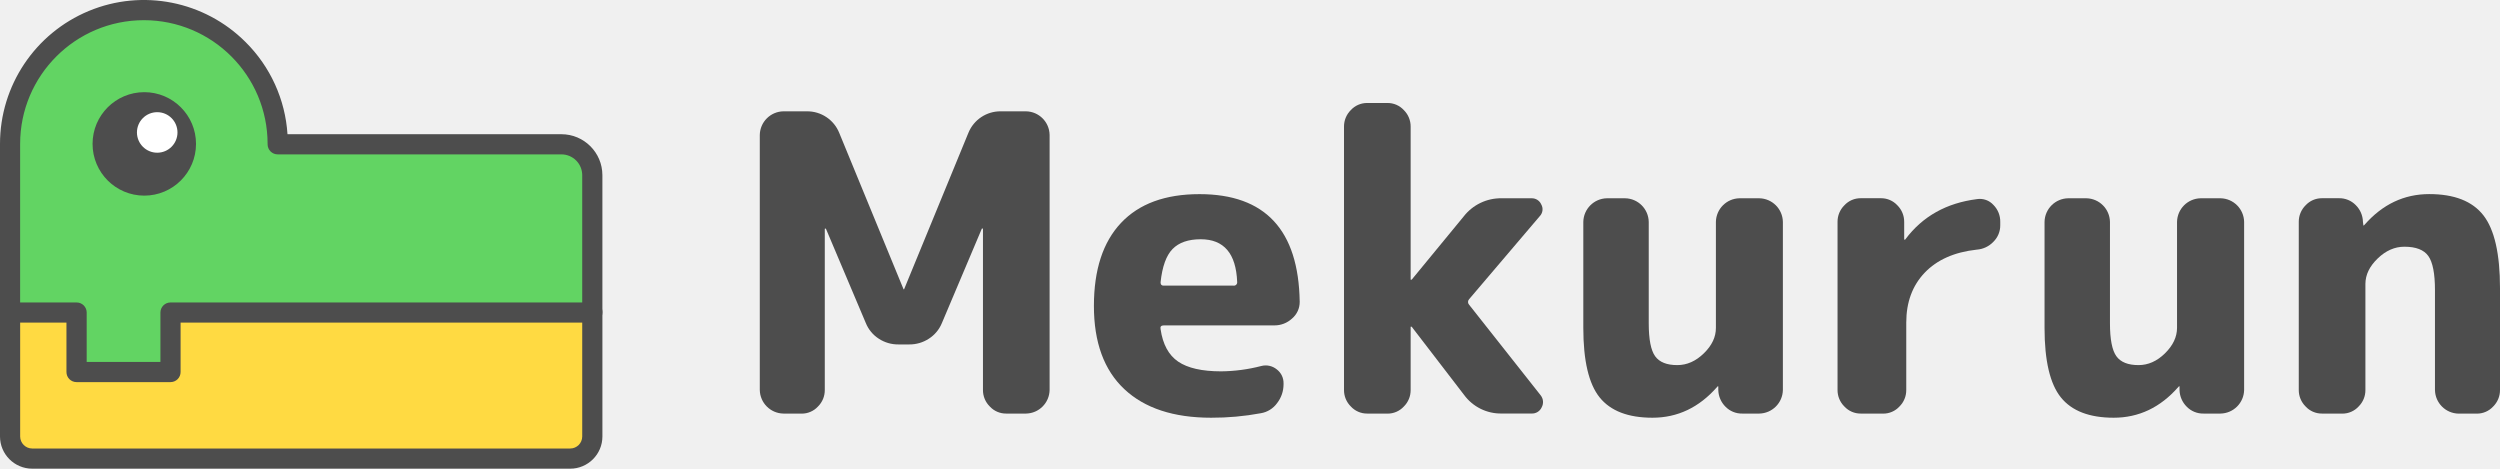
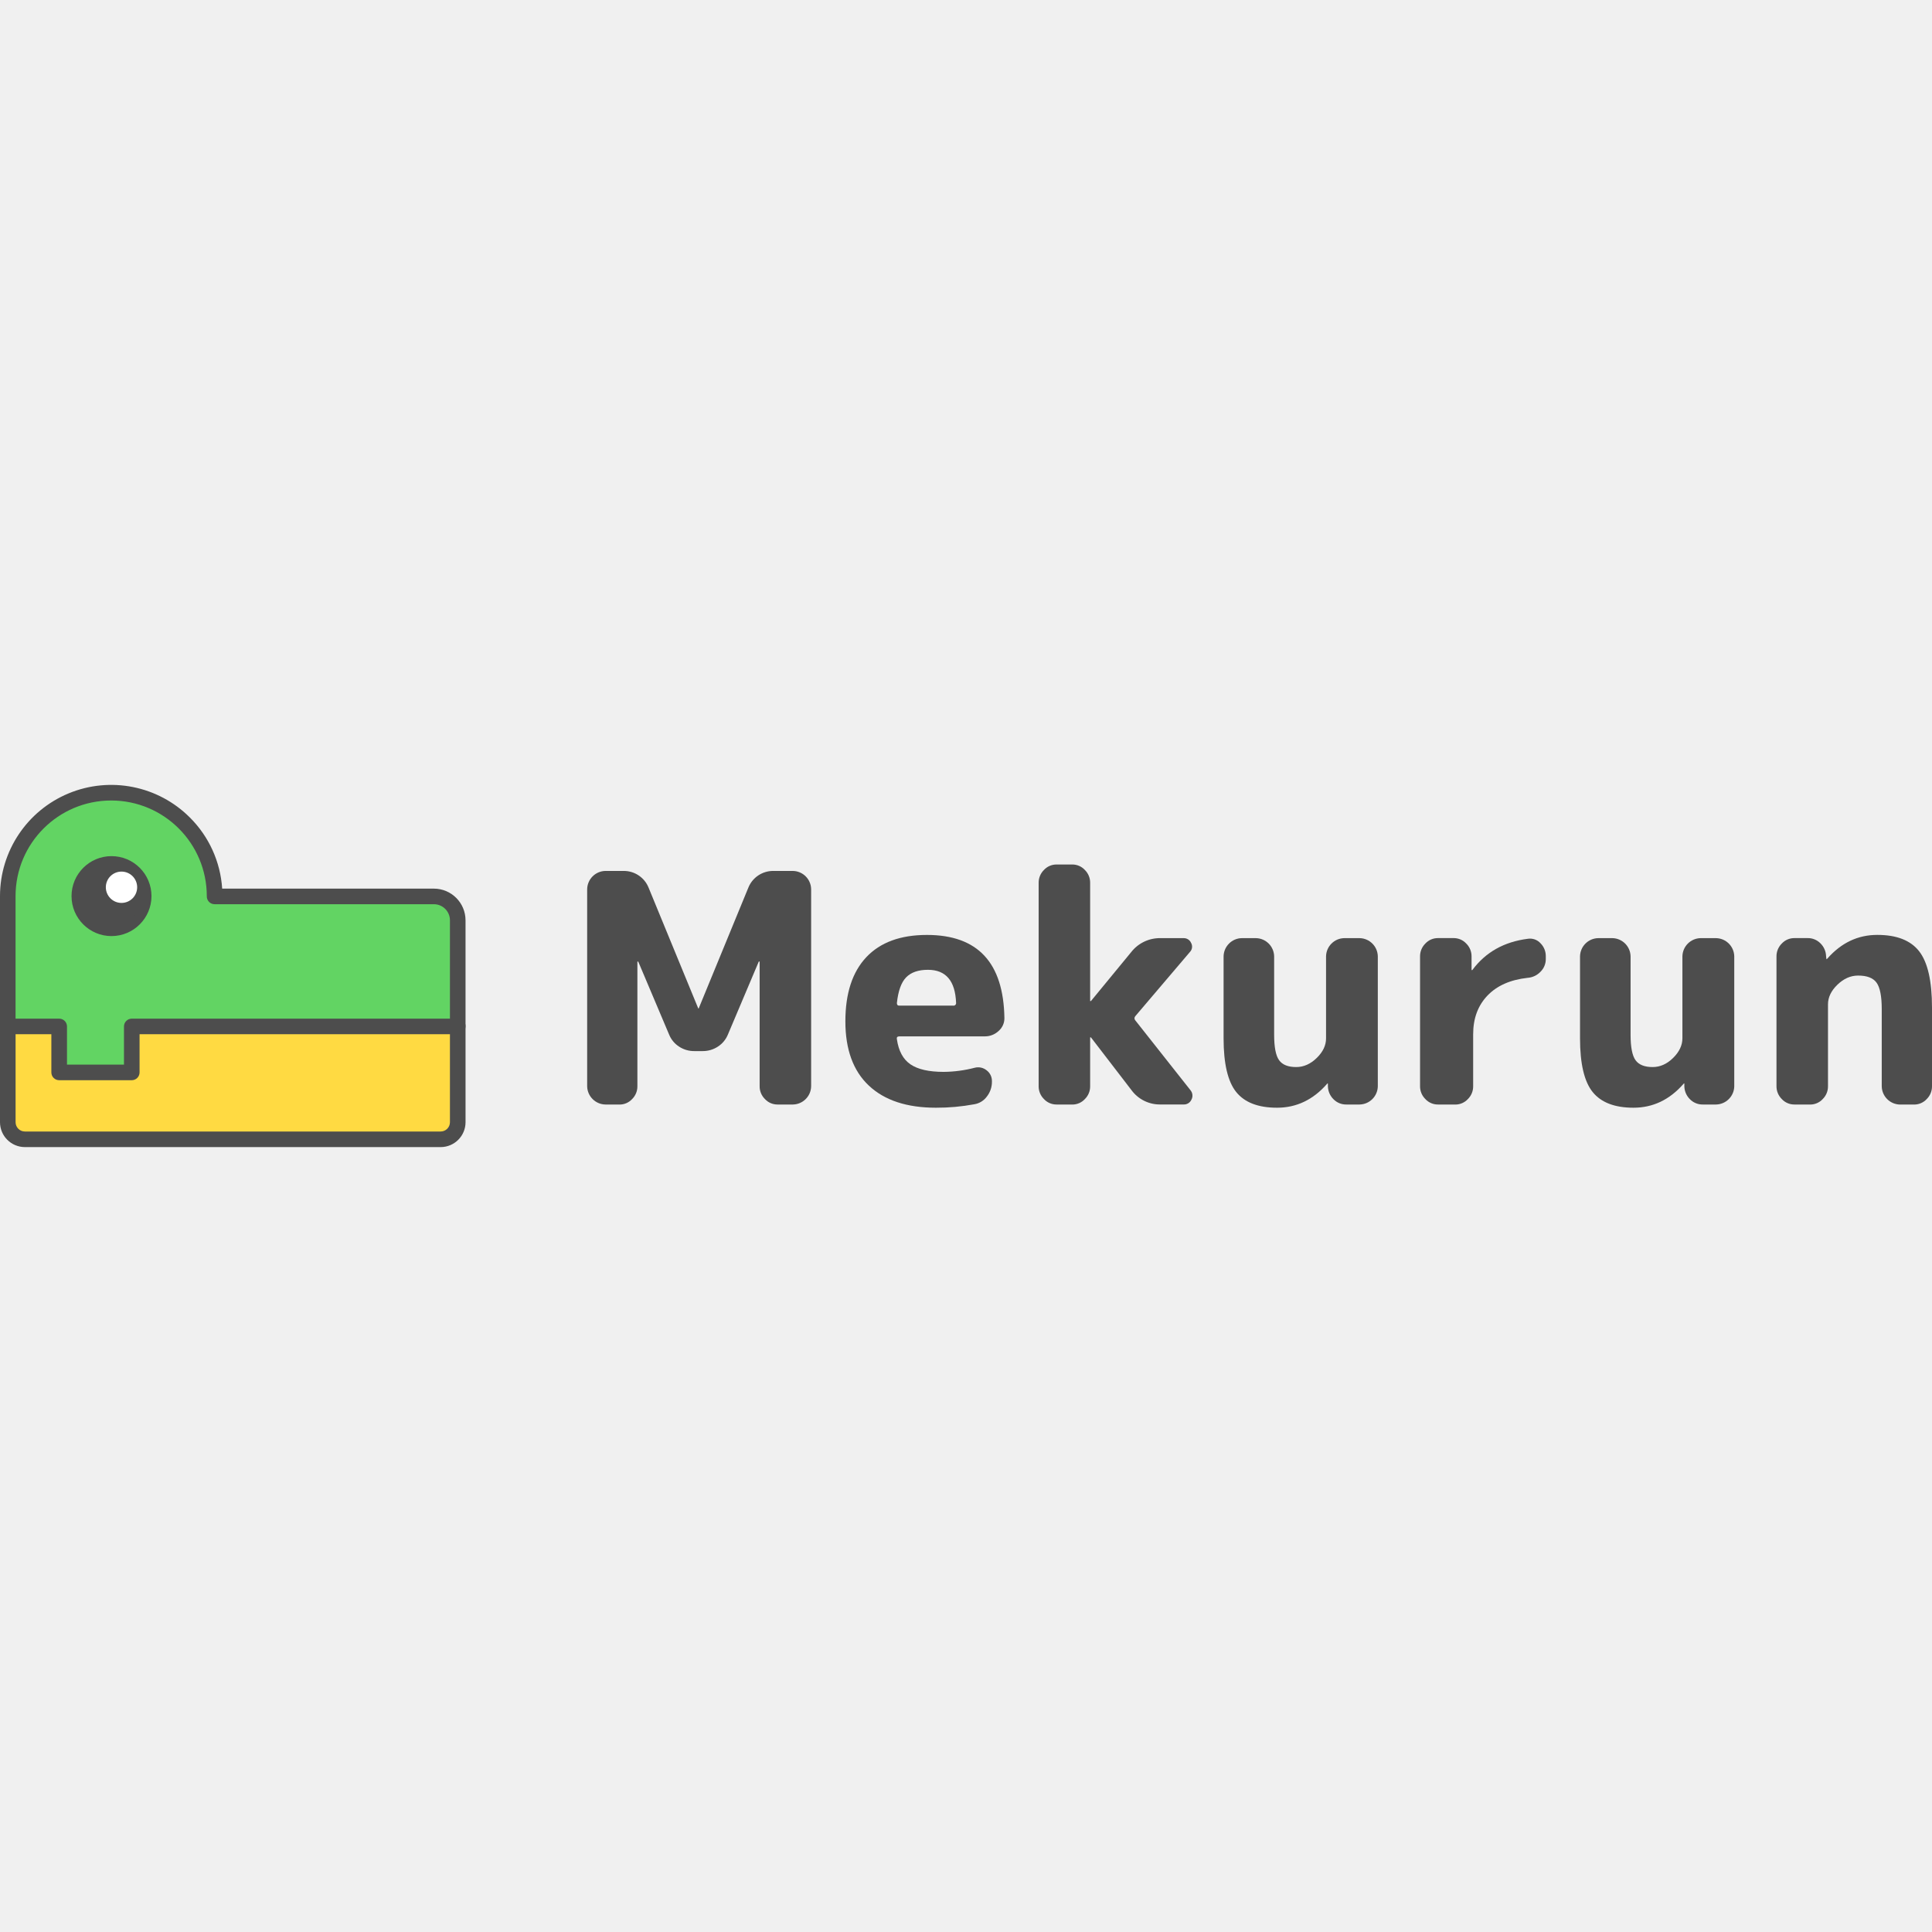
- <svg xmlns="http://www.w3.org/2000/svg" viewBox="0 0 1409.67 264.27">
+ <svg xmlns="http://www.w3.org/2000/svg" viewBox="0 0 1409.67 264.27" width="100" height="100">
  <path d="M5.69,175.88H334a0,0,0,0,1,0,0v61.42a21.28,21.28,0,0,1-21.28,21.28H27A21.28,21.28,0,0,1,5.69,237.31V175.88a0,0,0,0,1,0,0Z" style="fill:#ffda42" />
  <path d="M321.51,264.27H18.16A18.18,18.18,0,0,1,0,246.11V175.88a5.68,5.68,0,0,1,5.69-5.68H334a5.68,5.68,0,0,1,5.68,5.68v70.23A18.17,18.17,0,0,1,321.51,264.27ZM11.37,181.57v64.54a6.8,6.8,0,0,0,6.79,6.79H321.51a6.79,6.79,0,0,0,6.79-6.79V181.57Z" style="fill:#4d4d4d" />
  <path d="M156.6,81.36v-.22a75.46,75.46,0,0,0-150.91,0v.22h0v94.88h37.5v33.53h53V176.24H334V98.77a17.42,17.42,0,0,0-17.41-17.41Z" style="fill:#62d463" />
  <path d="M96.15,215.46h-53a5.68,5.68,0,0,1-5.68-5.69V181.92H5.69A5.68,5.68,0,0,1,0,176.24V81.14A81.14,81.14,0,0,1,138.52,23.77a80.56,80.56,0,0,1,23.59,51.91H316.58a23.12,23.12,0,0,1,23.09,23.09v77.47a5.68,5.68,0,0,1-5.68,5.68H101.83v27.85A5.68,5.68,0,0,1,96.15,215.46ZM48.88,204.08H90.46V176.24a5.69,5.69,0,0,1,5.69-5.69H328.3V98.77a11.74,11.74,0,0,0-11.72-11.72h-160a5.68,5.68,0,0,1-5.69-5.7v-.2a69.77,69.77,0,1,0-139.54,0v.21a1.21,1.21,0,0,1,0,.19v89H43.19a5.68,5.68,0,0,1,5.69,5.69Z" style="fill:#4d4d4d" />
  <circle cx="81.36" cy="81.14" r="25.38" style="fill:#4d4d4d" />
  <path d="M81.36,110.31a29.17,29.17,0,1,1,29.17-29.17A29.2,29.2,0,0,1,81.36,110.31Zm0-50.75A21.59,21.59,0,1,0,103,81.14,21.6,21.6,0,0,0,81.36,59.56Z" style="fill:#4d4d4d" />
  <circle cx="88.65" cy="74.68" r="11.43" style="fill:#fff" />
  <path d="M441.73,233.2a13.56,13.56,0,0,1-13.31-13.3V76.08a13.56,13.56,0,0,1,13.31-13.31H455a19.45,19.45,0,0,1,18.21,12.14l36.19,88a.2.2,0,0,0,.23.23c.16,0,.24-.07.24-.23l36.18-88A19.48,19.48,0,0,1,564.3,62.77h14.24a13.54,13.54,0,0,1,13.3,13.31V219.9a13.54,13.54,0,0,1-13.3,13.3H567.33a12.39,12.39,0,0,1-9.22-4,12.93,12.93,0,0,1-3.85-9.33V129.08a.21.21,0,0,0-.24-.24c-.31,0-.46.08-.46.24l-22.42,53a19.11,19.11,0,0,1-7.35,8.88,19.91,19.91,0,0,1-11.09,3.26h-6.07A19.86,19.86,0,0,1,495.54,191a19,19,0,0,1-7.35-8.88l-22.42-53c0-.16-.15-.24-.46-.24a.21.21,0,0,0-.24.24V219.9a12.93,12.93,0,0,1-3.85,9.33,12.39,12.39,0,0,1-9.22,4Z" style="fill:#4d4d4d" />
  <path d="M682.89,235.54q-31.74,0-48.91-16.11T616.82,172.5q0-30.58,15.29-46.81t44.25-16.22q55.56,0,56.5,60.7a12.2,12.2,0,0,1-4.32,9.45,14.5,14.5,0,0,1-9.93,3.86H656.28c-1.56,0-2.18.7-1.87,2.1q1.86,12.84,9.92,18.32t24.17,5.49a93.34,93.34,0,0,0,22.64-3,9.84,9.84,0,0,1,8.76,1.87,9.63,9.63,0,0,1,3.85,7.94v.47a17.21,17.21,0,0,1-3.62,10.62,14.14,14.14,0,0,1-9.22,5.72A150.3,150.3,0,0,1,682.89,235.54Zm-5.83-100.63q-10.51,0-15.88,5.49t-6.77,18.79c0,1.25.54,1.87,1.64,1.87H695.5a1.86,1.86,0,0,0,2.1-2.1Q696.67,134.92,677.06,134.91Z" style="fill:#4d4d4d" />
  <path d="M770.91,233.2a12.39,12.39,0,0,1-9.22-4,12.93,12.93,0,0,1-3.85-9.33V71.41a13,13,0,0,1,3.85-9.34,12.42,12.42,0,0,1,9.22-4h11.44a12.42,12.42,0,0,1,9.22,4,13,13,0,0,1,3.85,9.34v86.15c0,.16.08.23.24.23l.46-.23,29.19-35.49a26.55,26.55,0,0,1,21.48-10.27H863.6a5.78,5.78,0,0,1,5.48,3.5,5.54,5.54,0,0,1-.81,6.54l-39.93,46.93a2.25,2.25,0,0,0,0,3l40.39,51.13a6.14,6.14,0,0,1,.58,6.77,5.92,5.92,0,0,1-5.71,3.5H846.79a25.69,25.69,0,0,1-21.25-10.5l-29.42-38.29a.68.68,0,0,0-.46-.23.21.21,0,0,0-.24.23V219.9a12.93,12.93,0,0,1-3.85,9.33,12.39,12.39,0,0,1-9.22,4Z" style="fill:#4d4d4d" />
  <path d="M931.77,235.54q-20.55,0-29.77-11.44t-9.22-39.22V125.11a13.56,13.56,0,0,1,13.31-13.31h10.27a13.56,13.56,0,0,1,13.31,13.31v57.2q0,13.55,3.61,18.56t12.49,5q8.18,0,15-6.66t6.77-14.35V125.11a13.56,13.56,0,0,1,13.3-13.31H992a13.56,13.56,0,0,1,13.31,13.31V219.9A13.56,13.56,0,0,1,992,233.2h-9.57a12.85,12.85,0,0,1-9.46-3.85,13.72,13.72,0,0,1-4.08-9.45V218a.22.22,0,0,0-.24-.24l-.46.47Q953,235.54,931.77,235.54Z" style="fill:#4d4d4d" />
  <path d="M1049.2,233.2a12.39,12.39,0,0,1-9.22-4,12.93,12.93,0,0,1-3.85-9.33V125.11a13,13,0,0,1,3.85-9.34,12.42,12.42,0,0,1,9.22-4h11.44a12.42,12.42,0,0,1,9.22,4,13,13,0,0,1,3.85,9.34v9.8a.21.21,0,0,0,.24.24c.31,0,.46-.08.46-.24q14.47-19.36,40.39-22.64a10.34,10.34,0,0,1,9.22,3.27,13.24,13.24,0,0,1,3.86,9.57V127a12.94,12.94,0,0,1-3.86,9.33,14.36,14.36,0,0,1-9.45,4.44q-18.91,2.1-29.3,13t-10.39,28.13V219.9a12.93,12.93,0,0,1-3.85,9.33,12.39,12.39,0,0,1-9.22,4Z" style="fill:#4d4d4d" />
  <path d="M1191.84,235.54q-20.53,0-29.76-11.44t-9.23-39.22V125.11a13.56,13.56,0,0,1,13.31-13.31h10.28a13.56,13.56,0,0,1,13.3,13.31v57.2q0,13.55,3.62,18.56t12.49,5q8.18,0,14.94-6.66t6.77-14.35V125.11a13.56,13.56,0,0,1,13.31-13.31h11.21a13.56,13.56,0,0,1,13.31,13.31V219.9a13.56,13.56,0,0,1-13.31,13.3h-9.57a12.85,12.85,0,0,1-9.46-3.85,13.67,13.67,0,0,1-4.08-9.45V218a.22.22,0,0,0-.24-.24l-.46.47Q1213.09,235.54,1191.84,235.54Z" style="fill:#4d4d4d" />
  <path d="M1309.28,233.2a12.39,12.39,0,0,1-9.23-4,13,13,0,0,1-3.85-9.33V125.11a13,13,0,0,1,3.85-9.34,12.43,12.43,0,0,1,9.23-4h9.57a12.87,12.87,0,0,1,9.45,3.85,13.73,13.73,0,0,1,4.09,9.46l.23,1.87a.21.21,0,0,0,.24.23l.46-.47q15.18-17.26,36.42-17.27t30.59,12q9.33,12,9.34,41V219.9a12.94,12.94,0,0,1-3.86,9.33,12.37,12.37,0,0,1-9.22,4h-10.27A13.56,13.56,0,0,1,1373,219.9V163.63q0-14-3.73-19.26t-13.54-5.25q-8.17,0-15.06,6.65t-6.89,14.36V219.9a12.93,12.93,0,0,1-3.85,9.33,12.4,12.4,0,0,1-9.22,4Z" style="fill:#4d4d4d" />
</svg>
